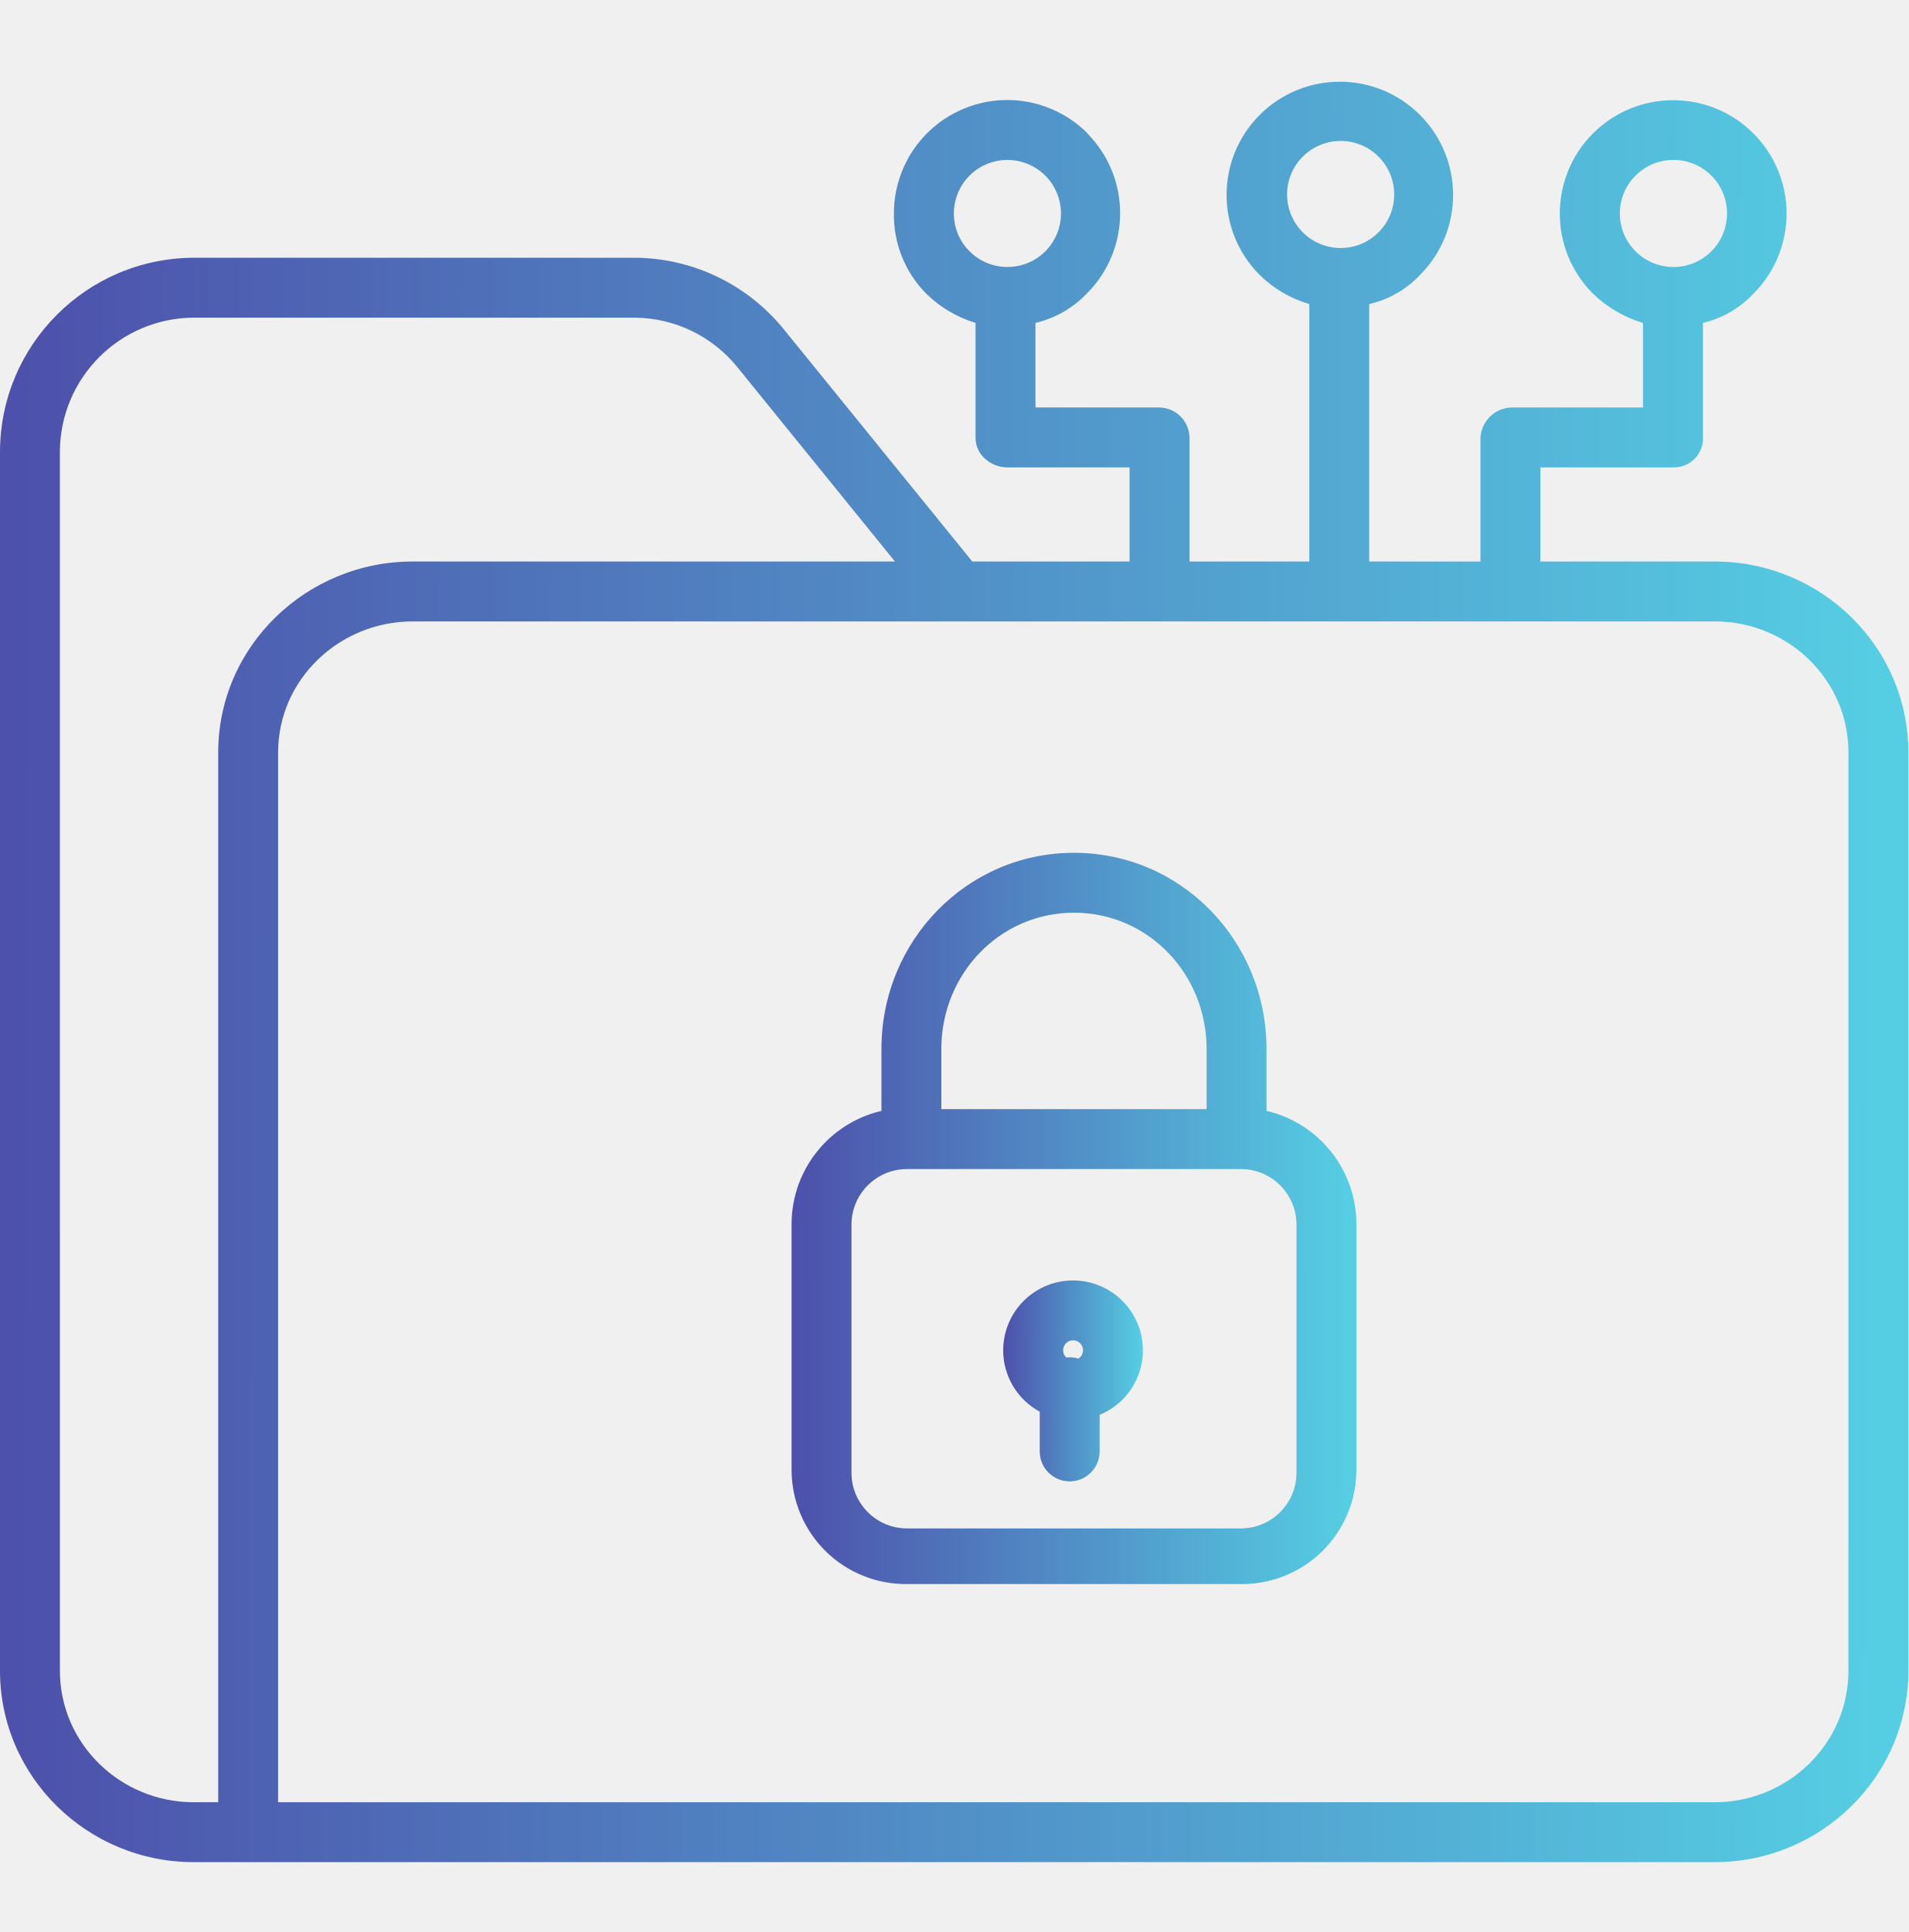
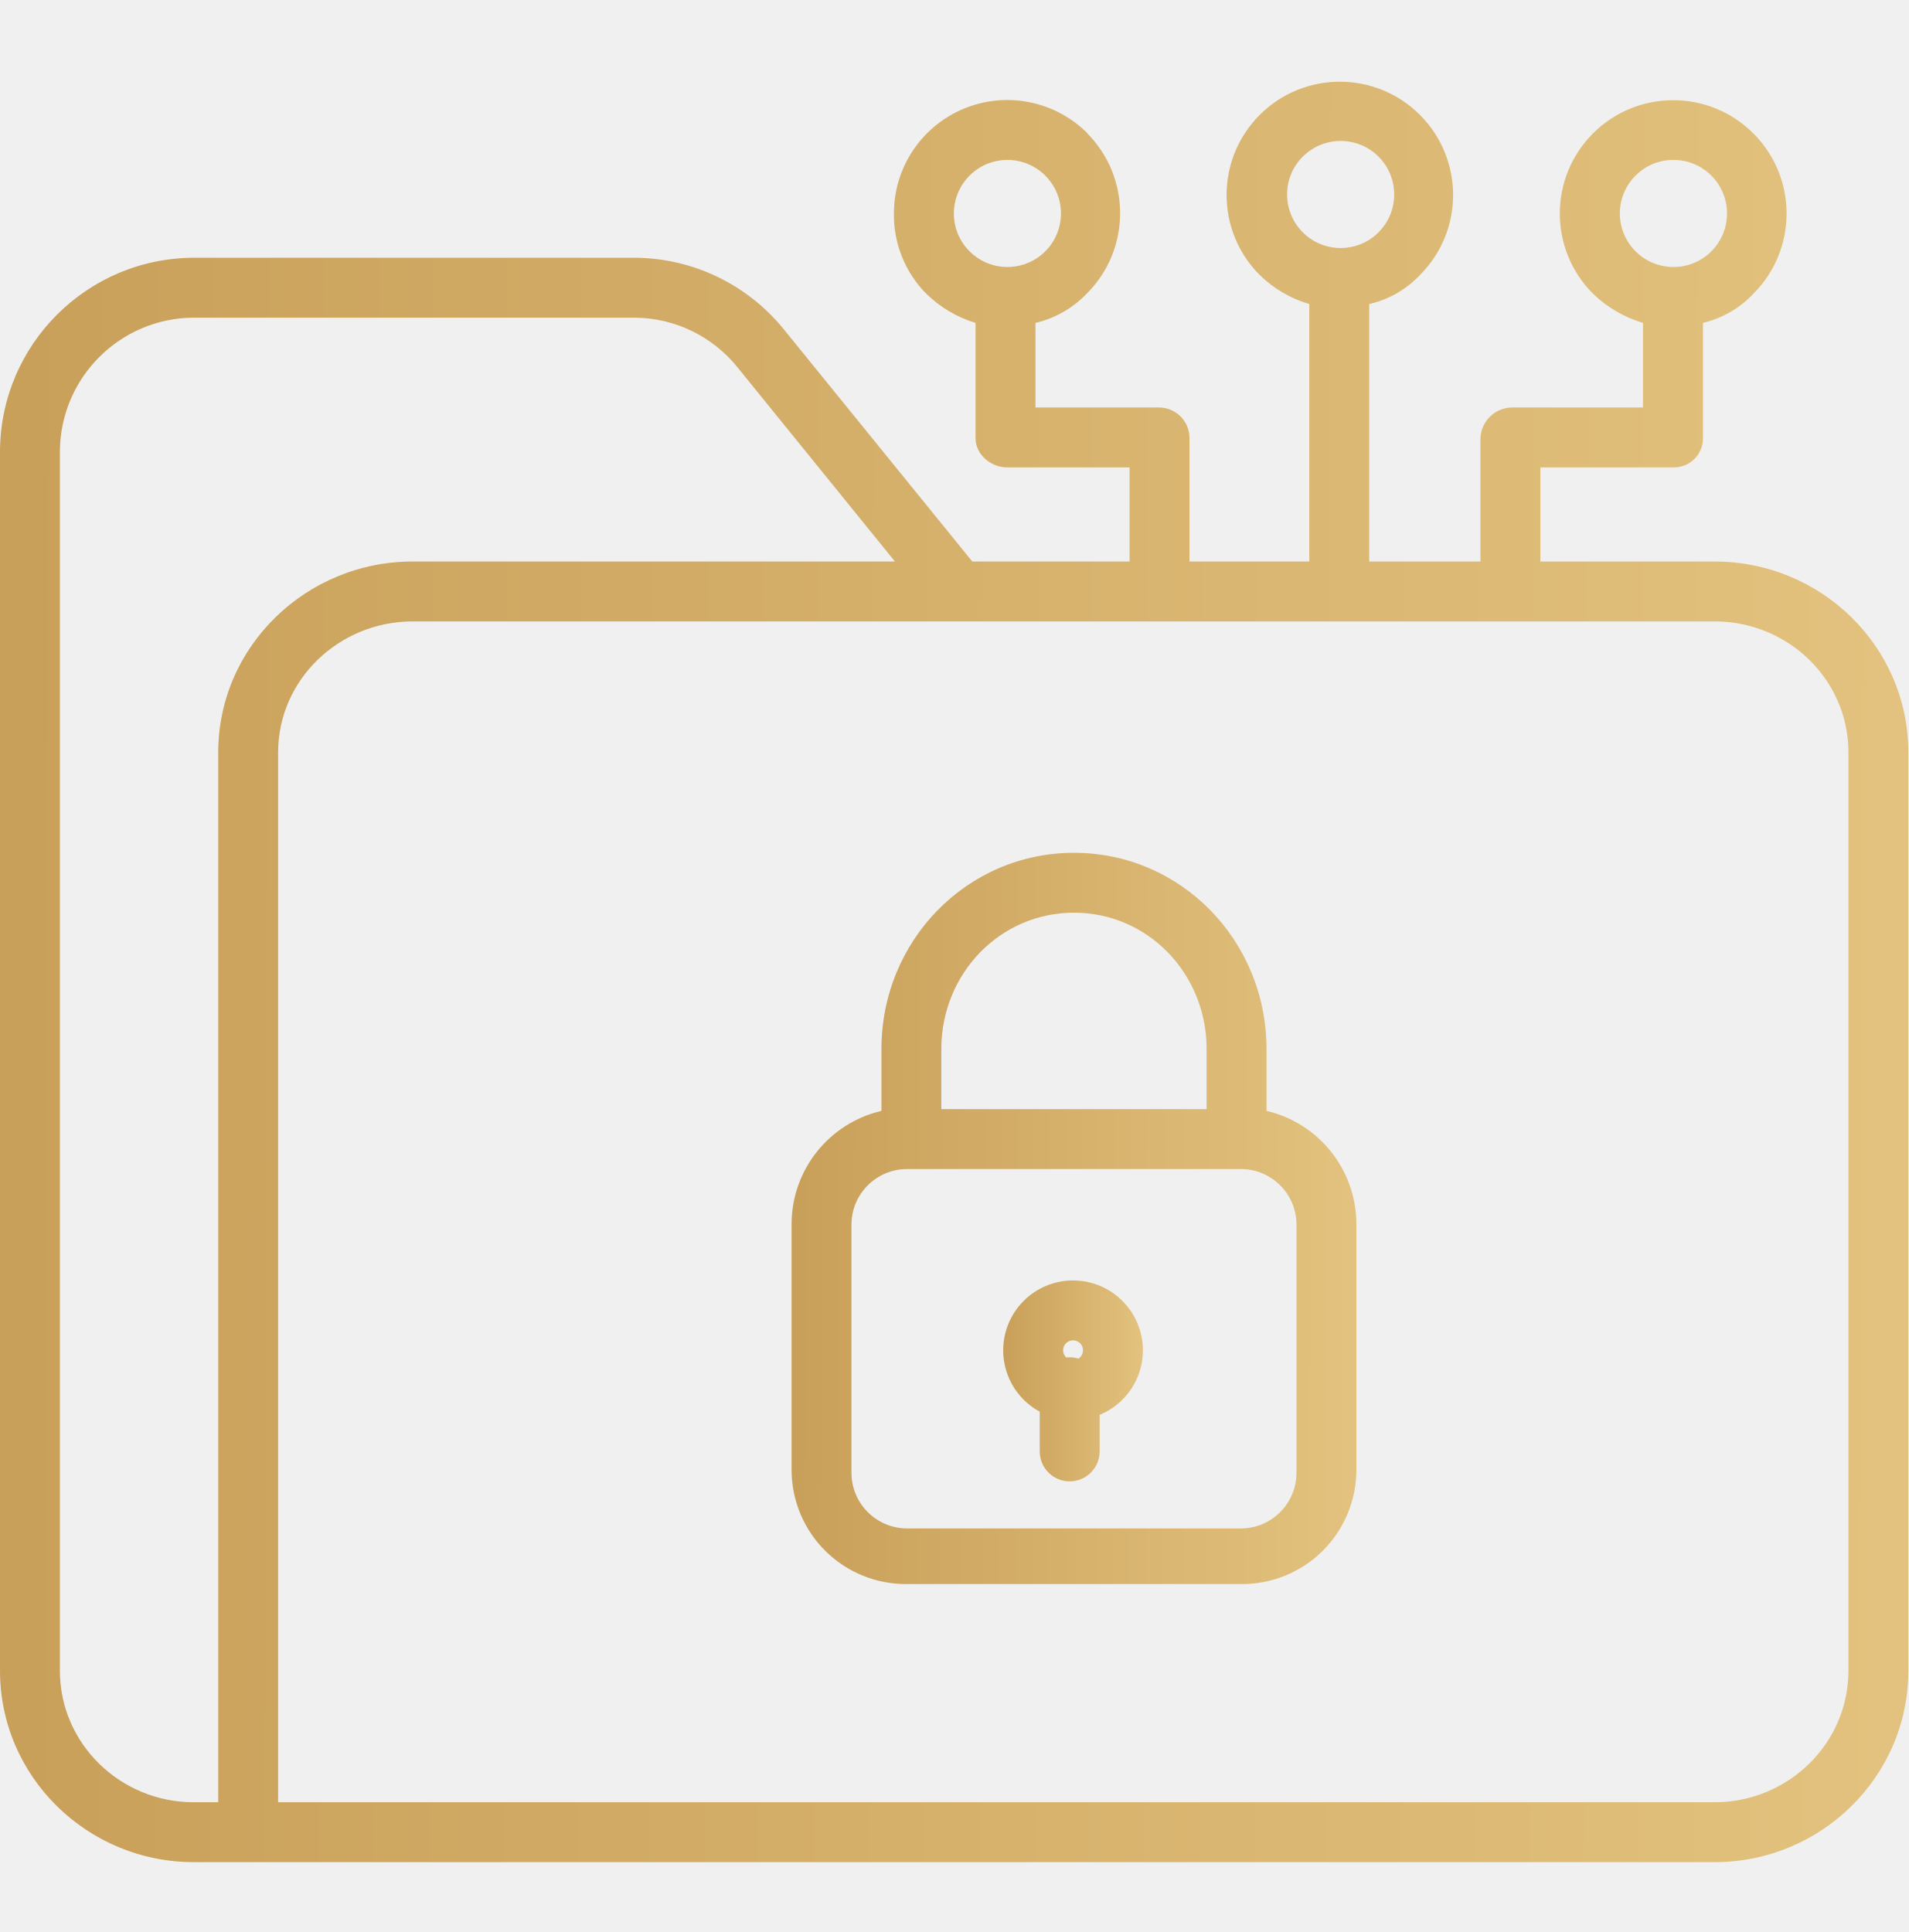
<svg xmlns="http://www.w3.org/2000/svg" width="80" height="81" viewBox="0 0 80 81" fill="none">
  <g clip-path="url(#clip0_642_6)">
    <path d="M40.76 23.542L32.874 13.826C31.349 11.931 29.053 10.822 26.62 10.806H8.119C3.646 10.825 0.025 14.442 0 18.914V70.045C0 74.496 3.667 78.071 8.119 78.071H71.881C76.333 78.071 80 74.496 80 70.045V31.547C80 27.096 76.333 23.542 71.881 23.542H64.574V19.596H70.153C70.481 19.602 70.798 19.475 71.031 19.244C71.263 19.013 71.394 18.698 71.39 18.37V13.538C72.201 13.346 72.936 12.92 73.507 12.312C75.361 10.455 75.359 7.447 73.503 5.592C71.647 3.737 68.639 3.737 66.782 5.592C64.926 7.447 64.925 10.455 66.779 12.312C67.37 12.883 68.09 13.303 68.877 13.538V17.084H63.381C62.67 17.093 62.09 17.659 62.063 18.37V23.542H57.399V12.747C58.215 12.561 58.957 12.136 59.531 11.525C61.381 9.67 61.377 6.667 59.523 4.815C57.67 2.963 54.666 2.963 52.812 4.815C50.959 6.667 50.956 9.67 52.805 11.525C53.388 12.098 54.103 12.518 54.888 12.747V23.542H49.865V18.37C49.868 17.671 49.309 17.099 48.61 17.084H43.408V13.538C44.228 13.346 44.974 12.92 45.556 12.312C47.416 10.459 47.425 7.45 45.576 5.586H45.586C44.227 4.226 42.182 3.819 40.406 4.556C38.63 5.292 37.472 7.026 37.474 8.949C37.456 10.206 37.944 11.418 38.828 12.312C39.408 12.882 40.118 13.302 40.897 13.538V18.37C40.897 19.064 41.539 19.596 42.232 19.596H47.354V23.542H40.76ZM68.566 7.361C69.443 6.485 70.865 6.485 71.742 7.361C72.618 8.238 72.618 9.66 71.742 10.537C70.865 11.413 69.443 11.413 68.566 10.537C68.143 10.116 67.906 9.545 67.906 8.949C67.906 8.353 68.143 7.782 68.566 7.361ZM54.605 6.575C55.172 6.003 56.001 5.777 56.779 5.984C57.557 6.19 58.165 6.798 58.372 7.576C58.579 8.355 58.353 9.184 57.78 9.75C56.902 10.618 55.488 10.614 54.615 9.741C53.742 8.868 53.737 7.453 54.605 6.575ZM39.987 8.949C39.987 7.878 40.744 6.956 41.795 6.747C42.845 6.539 43.897 7.101 44.307 8.09C44.717 9.079 44.371 10.221 43.481 10.816C42.59 11.411 41.403 11.295 40.646 10.537C40.223 10.117 39.986 9.545 39.987 8.949ZM2.511 70.045V18.914C2.534 15.829 5.033 13.334 8.119 13.318H26.62C28.298 13.334 29.88 14.104 30.928 15.414L37.518 23.542H17.297C12.846 23.542 9.148 27.096 9.148 31.547V75.56H8.119C5.052 75.56 2.511 73.112 2.511 70.045ZM77.489 31.547V70.045C77.489 73.112 74.948 75.56 71.881 75.56H11.659V31.547C11.659 28.482 14.231 26.053 17.297 26.053H71.881C74.948 26.053 77.489 28.482 77.489 31.547Z" fill="url(#paint0_linear_642_6)" />
    <path d="M38.026 66.412H52.02C53.296 66.426 54.526 65.93 55.435 65.033C56.344 64.136 56.858 62.913 56.861 61.637V51.278C56.84 49.029 55.284 47.087 53.094 46.574V43.98C53.094 39.444 49.517 35.754 45.023 35.754C40.529 35.754 36.951 39.444 36.951 43.98V46.574C34.761 47.087 33.206 49.029 33.184 51.278V61.637C33.188 62.913 33.701 64.136 34.61 65.033C35.519 65.93 36.749 66.426 38.026 66.412ZM45.023 38.265C48.132 38.265 50.583 40.829 50.583 43.98V46.501H39.462V43.98C39.462 40.829 41.914 38.265 45.023 38.265ZM54.35 61.748C54.35 63.036 53.306 64.08 52.018 64.08H38.027C36.739 64.08 35.695 63.036 35.695 61.748V51.344C35.695 50.057 36.739 49.013 38.027 49.013H52.018C53.306 49.013 54.35 50.057 54.35 51.344V61.748Z" fill="url(#paint1_linear_642_6)" />
    <path d="M43.587 59.184V60.851C43.587 61.545 44.149 62.107 44.843 62.107C45.536 62.107 46.098 61.545 46.098 60.851V59.318C47.364 58.797 48.099 57.469 47.87 56.12C47.64 54.771 46.506 53.76 45.139 53.688C43.773 53.615 42.538 54.499 42.166 55.816C41.794 57.133 42.384 58.532 43.587 59.184ZM44.984 56.194C45.169 56.194 45.332 56.315 45.384 56.492C45.437 56.67 45.367 56.859 45.212 56.96C45.092 56.924 44.968 56.905 44.843 56.905C44.795 56.905 44.747 56.908 44.699 56.914C44.575 56.797 44.534 56.616 44.597 56.457C44.66 56.298 44.813 56.194 44.984 56.194Z" fill="url(#paint2_linear_642_6)" />
  </g>
  <defs>
    <linearGradient id="paint0_linear_642_6" x1="0.821" y1="40.178" x2="79.179" y2="40.401" gradientUnits="userSpaceOnUse">
-       <stop stop-color="#4D51AB" />
-       <stop offset="1" stop-color="#55CEE3" />
+       <stop stop-color="#C9A05A" />
+       <stop offset="1" stop-color="#E2C27E" />
    </linearGradient>
    <linearGradient id="paint1_linear_642_6" x1="33.427" y1="50.849" x2="56.618" y2="50.896" gradientUnits="userSpaceOnUse">
-       <stop stop-color="#4D51AB" />
-       <stop offset="1" stop-color="#55CEE3" />
+       <stop stop-color="#C9A05A" />
+       <stop offset="1" stop-color="#E2C27E" />
    </linearGradient>
    <linearGradient id="paint2_linear_642_6" x1="42.116" y1="57.831" x2="47.852" y2="57.841" gradientUnits="userSpaceOnUse">
-       <stop stop-color="#4D51AB" />
-       <stop offset="1" stop-color="#55CEE3" />
+       <stop stop-color="#C9A05A" />
+       <stop offset="1" stop-color="#E2C27E" />
    </linearGradient>
    <clipPath id="clip0_642_6">
      <rect width="80" height="80" fill="white" transform="translate(0 0.735596)" />
    </clipPath>
  </defs>
</svg>
